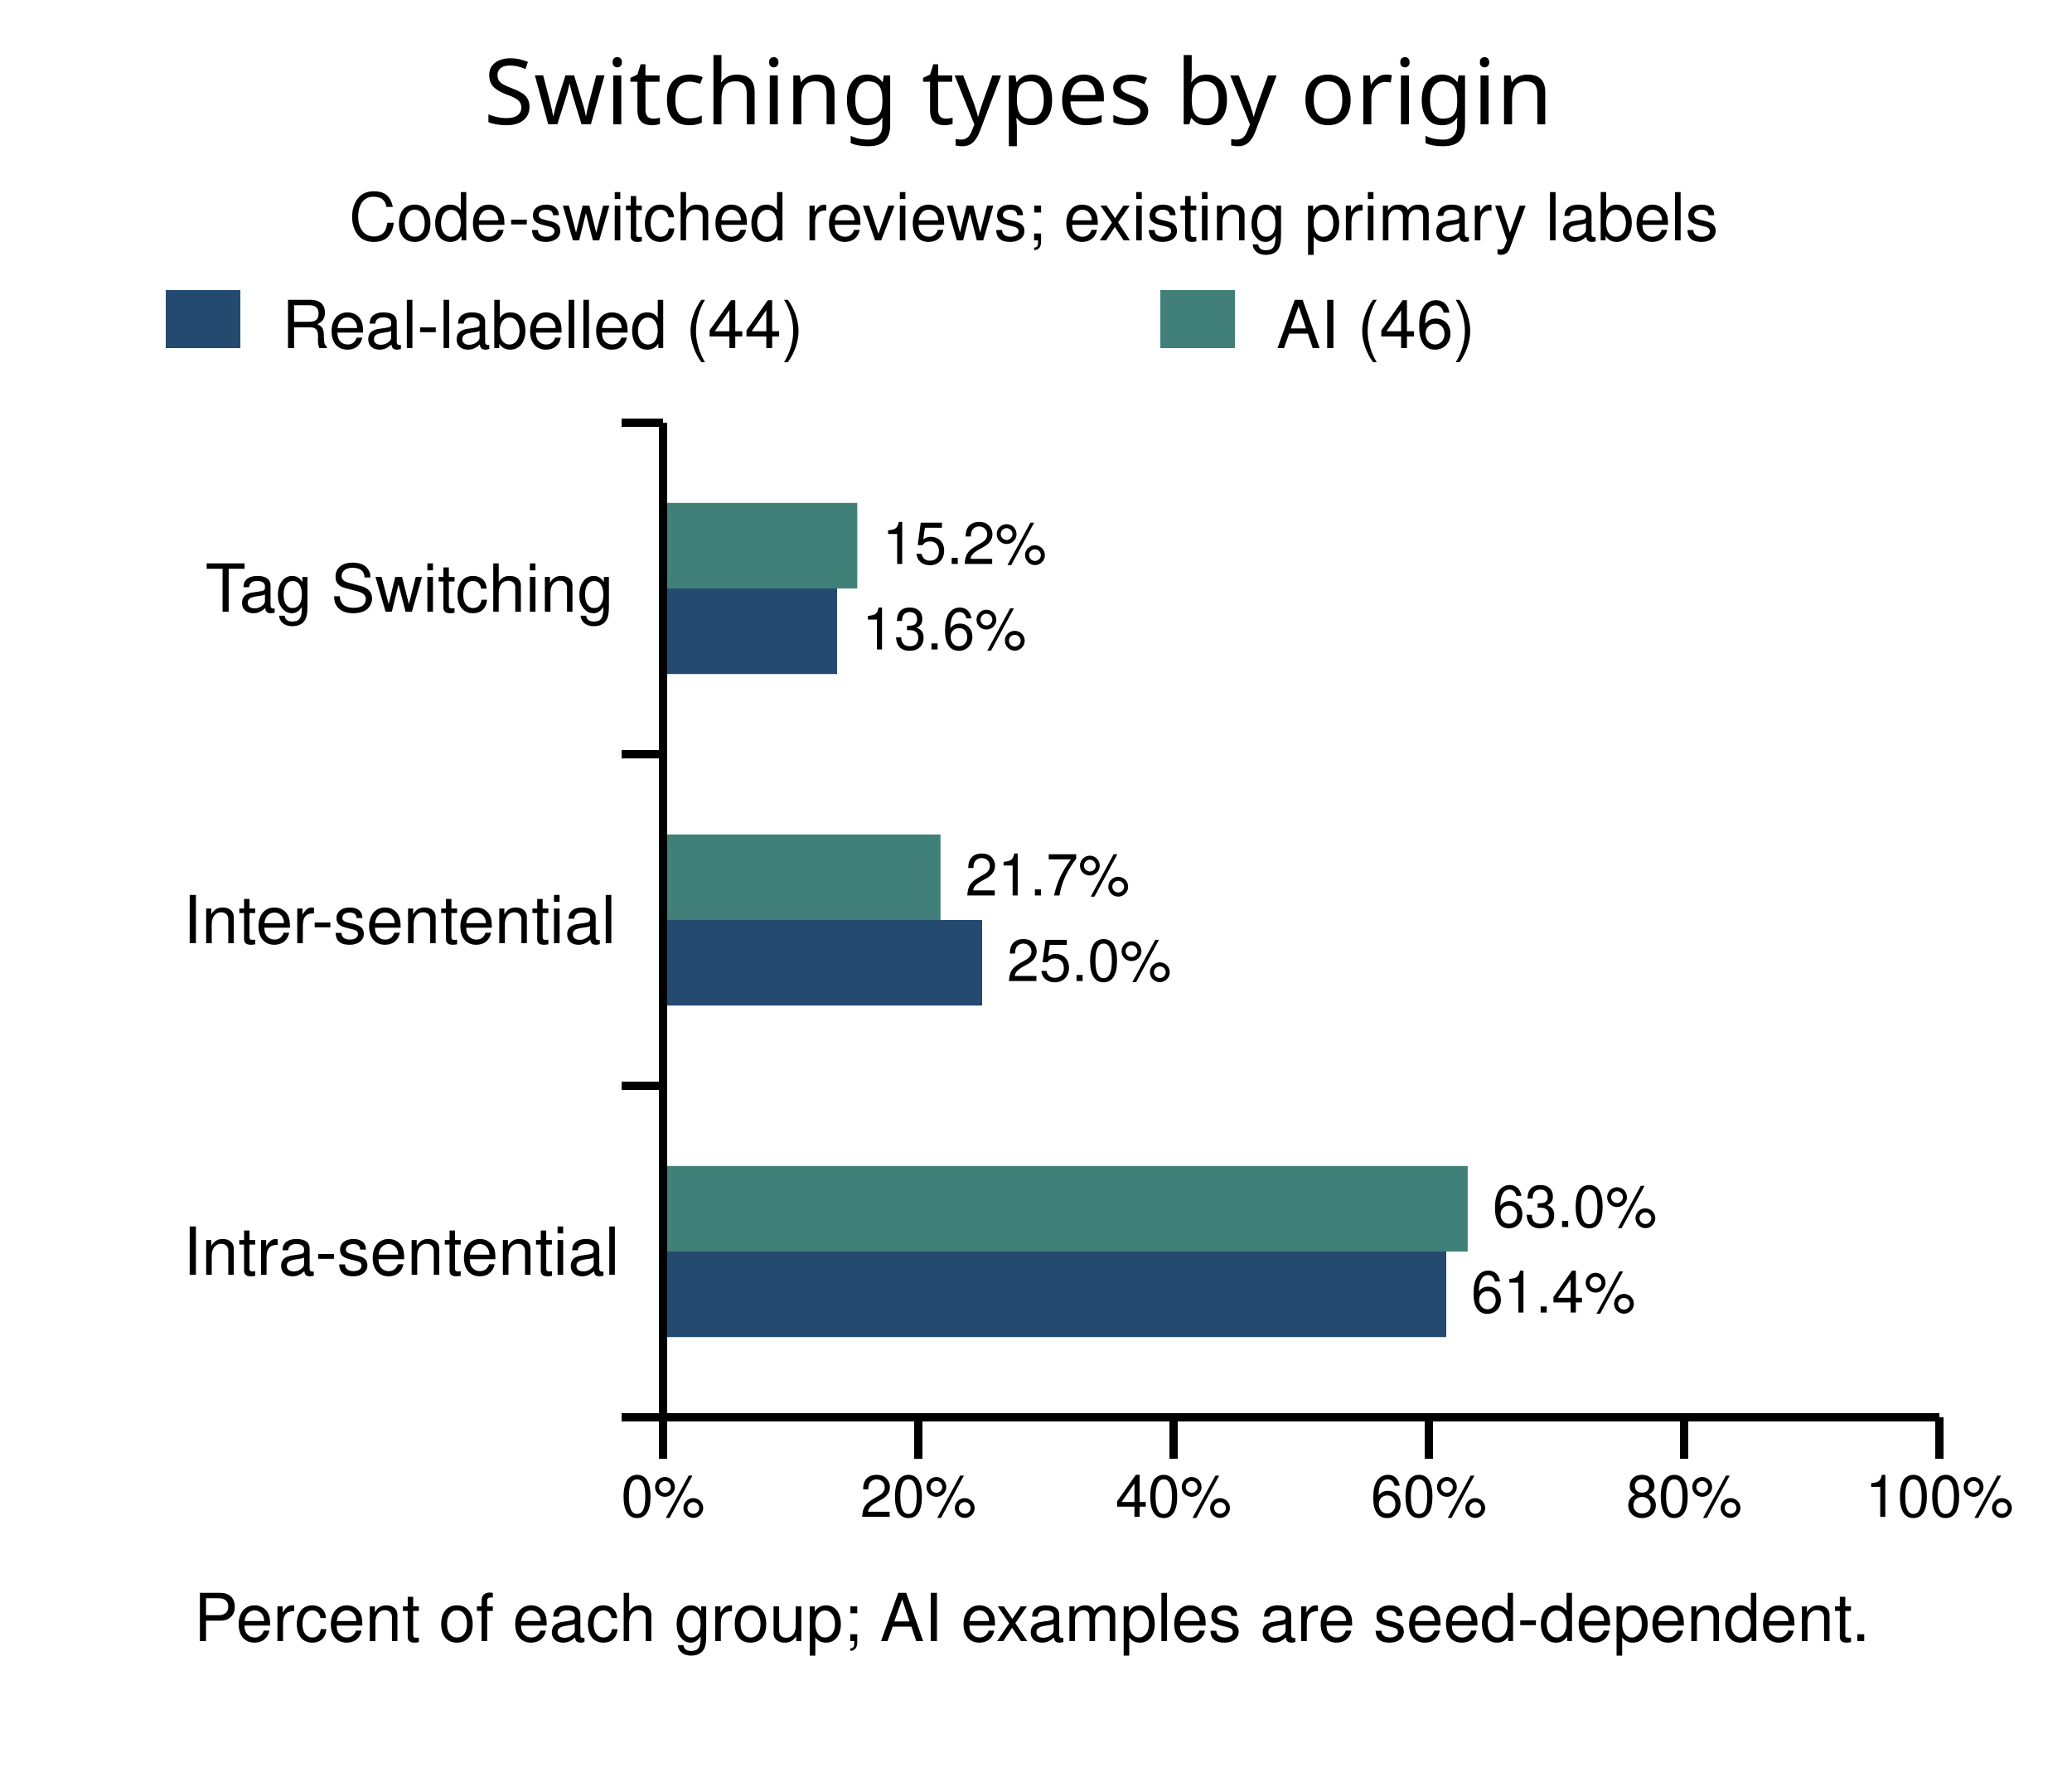
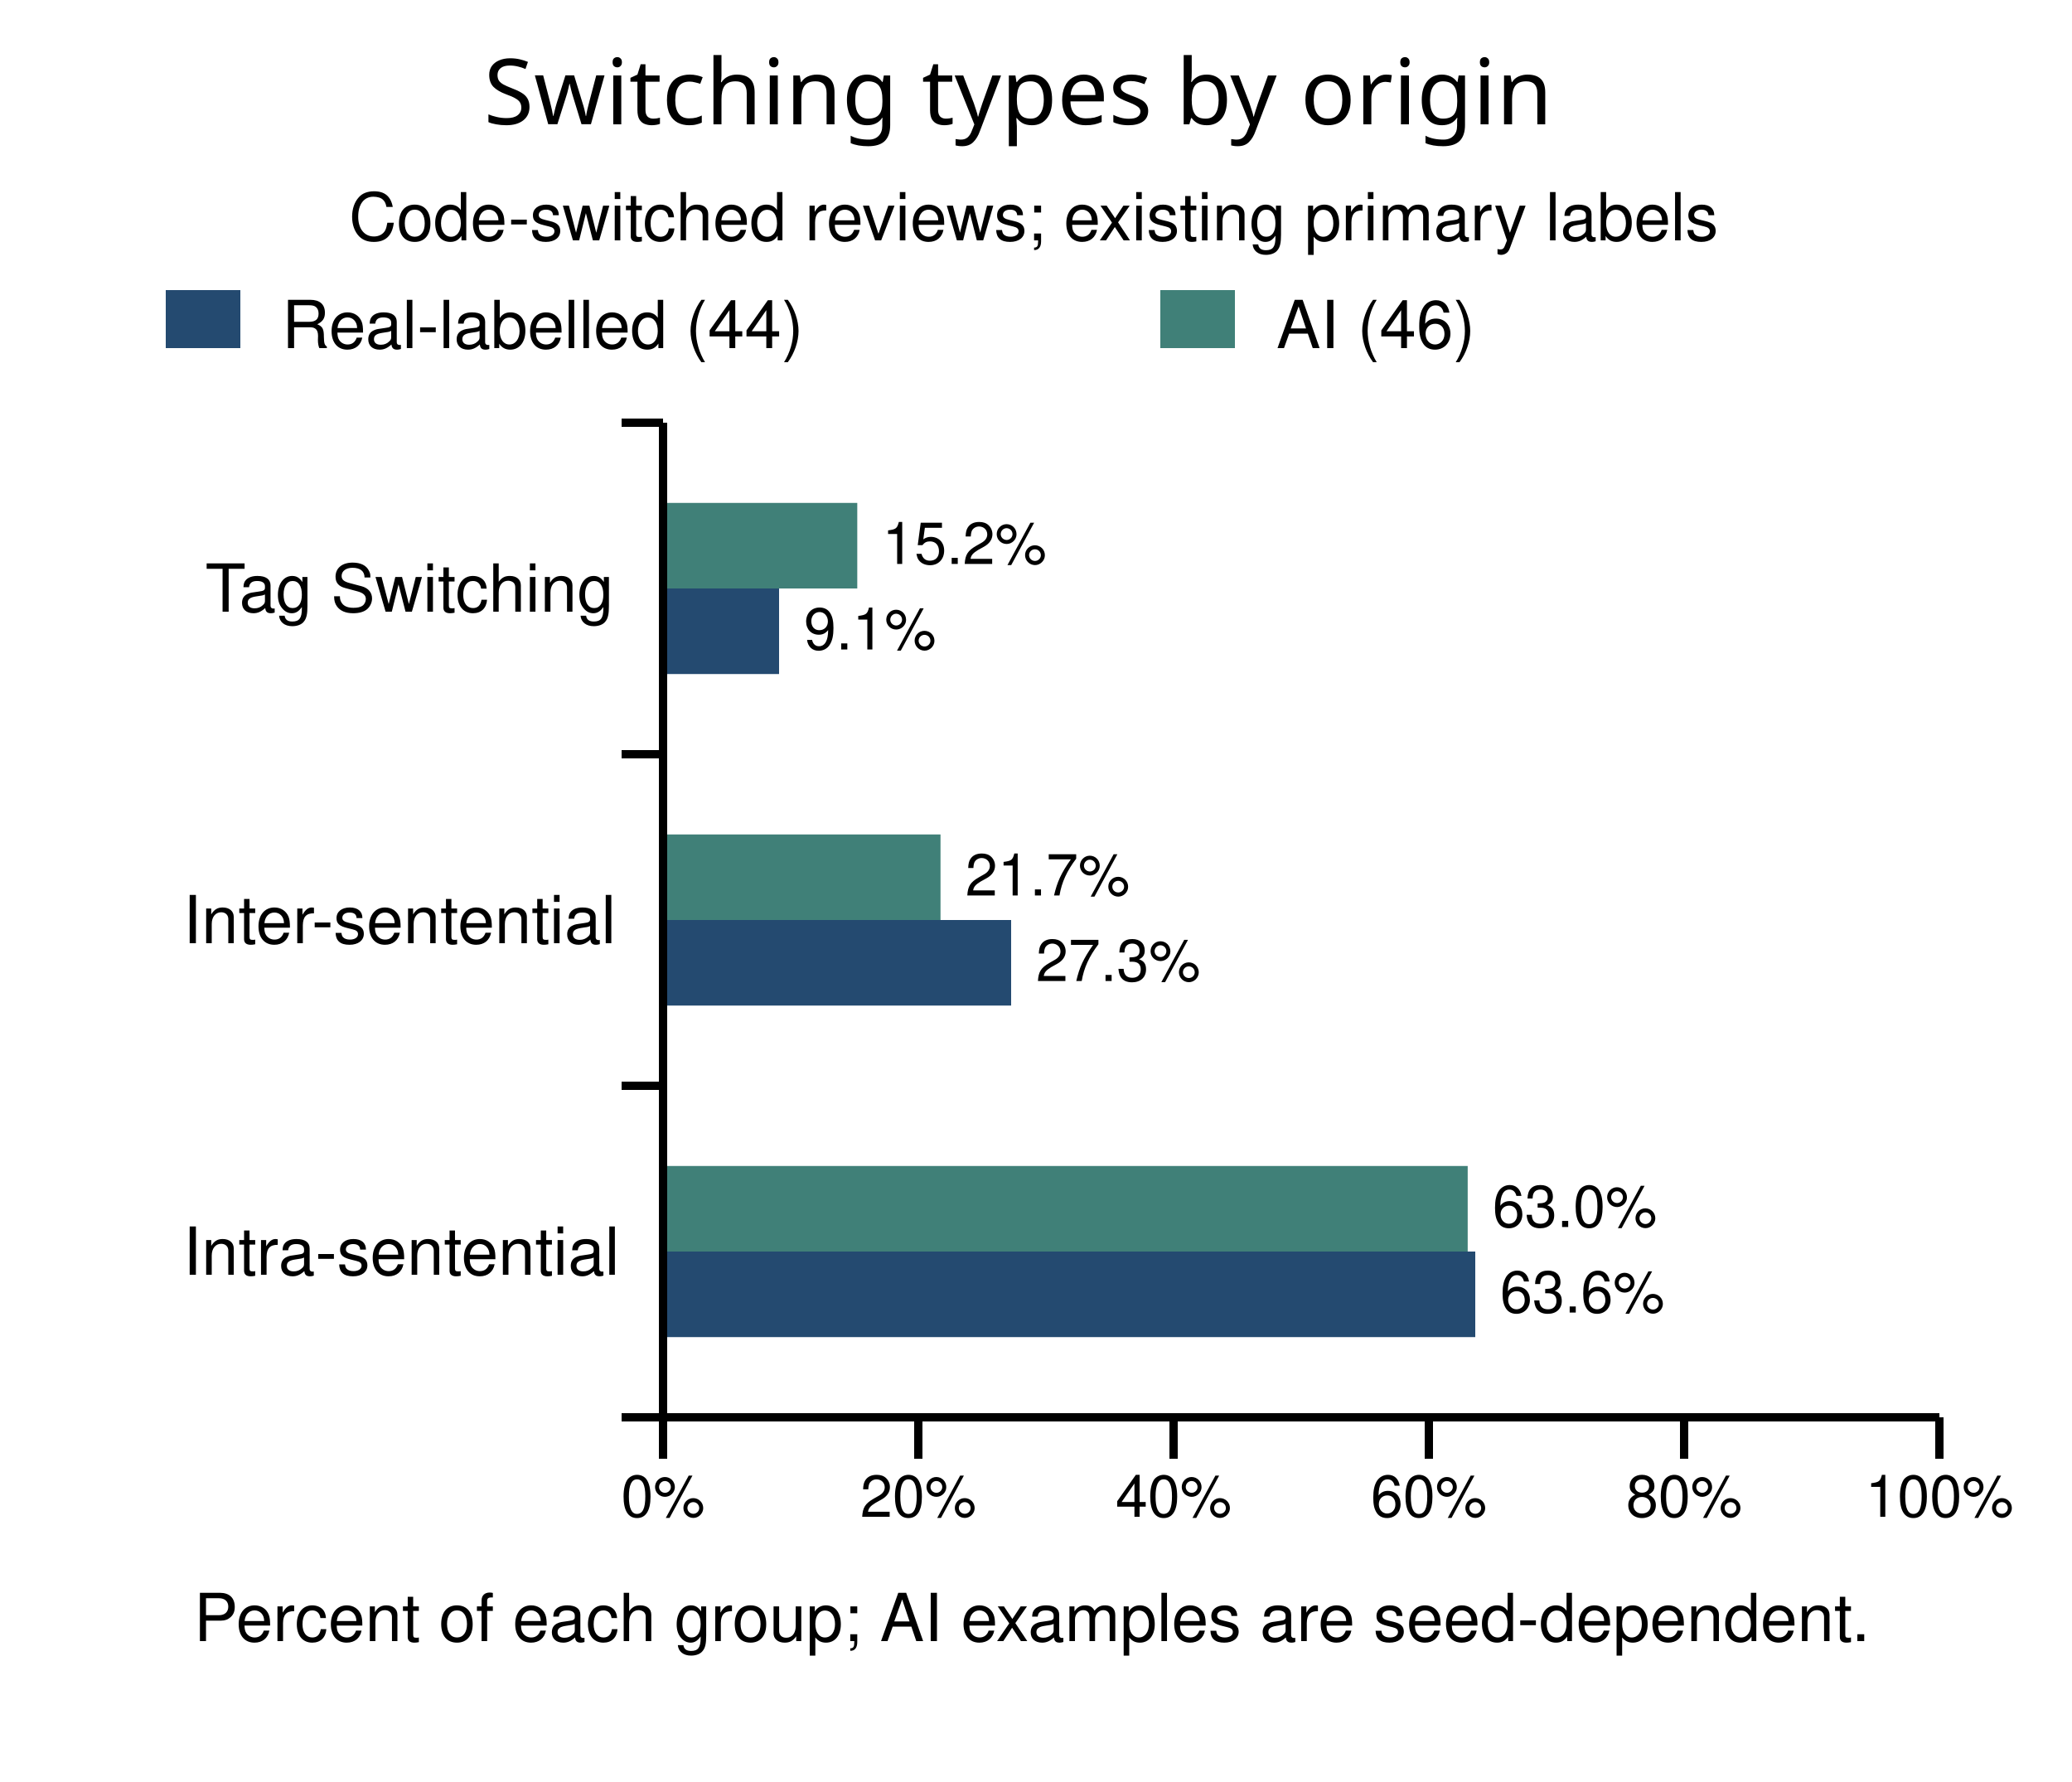
<svg xmlns="http://www.w3.org/2000/svg" width="250" height="215" preserveAspectRatio="xMinYMin meet" viewBox="0 0 250 215" version="1.0" fill-rule="evenodd">
  <clipPath id="clip">
    <rect x="0" y="0" width="250" height="215" />
  </clipPath>
  <g id="group" transform="scale(1,-1) translate(0,-215)" style="clip-path: url(#clip)">
    <g transform="">
      <text x="58.373" y="200" style="font-family: Helvetica-Bold; font-size: 11px;fill: rgb(0%,0%,0%); stroke:none;" transform="translate(0,400) scale(1,-1)">Switching types by origin</text>
      <text x="42.092" y="186" style="font-family: Helvetica; font-size: 8px;fill: rgb(0%,0%,0%); stroke:none;" transform="translate(0,372) scale(1,-1)">Code-switched reviews; existing primary labels</text>
      <g transform="">
        <g transform="">
-           <rect x="80.0" y="53.677" width="94.5" height="10.323" style="stroke: rgb(0%,0%,0%); stroke-linecap: butt; stroke-width: 0; fill: rgb(14%,29%,44%); fill-rule: evenodd;" />
-           <rect x="80.0" y="93.677" width="38.5" height="10.323" style="stroke: rgb(0%,0%,0%); stroke-linecap: butt; stroke-width: 0; fill: rgb(14%,29%,44%); fill-rule: evenodd;" />
-           <rect x="80.0" y="133.677" width="21.0" height="10.323" style="stroke: rgb(0%,0%,0%); stroke-linecap: butt; stroke-width: 0; fill: rgb(14%,29%,44%); fill-rule: evenodd;" />
+           <rect x="80.0" y="53.677" width="98.0" height="10.323" style="stroke: rgb(0%,0%,0%); stroke-linecap: butt; stroke-width: 0; fill: rgb(14%,29%,44%); fill-rule: evenodd;" />
+           <rect x="80.0" y="93.677" width="42.0" height="10.323" style="stroke: rgb(0%,0%,0%); stroke-linecap: butt; stroke-width: 0; fill: rgb(14%,29%,44%); fill-rule: evenodd;" />
+           <rect x="80.0" y="133.677" width="14.0" height="10.323" style="stroke: rgb(0%,0%,0%); stroke-linecap: butt; stroke-width: 0; fill: rgb(14%,29%,44%); fill-rule: evenodd;" />
          <rect x="80.0" y="64.0" width="97.087" height="10.323" style="stroke: rgb(0%,0%,0%); stroke-linecap: butt; stroke-width: 0; fill: rgb(25%,50%,47%); fill-rule: evenodd;" />
          <rect x="80.0" y="104.0" width="33.478" height="10.323" style="stroke: rgb(0%,0%,0%); stroke-linecap: butt; stroke-width: 0; fill: rgb(25%,50%,47%); fill-rule: evenodd;" />
          <rect x="80.0" y="144.0" width="23.435" height="10.323" style="stroke: rgb(0%,0%,0%); stroke-linecap: butt; stroke-width: 0; fill: rgb(25%,50%,47%); fill-rule: evenodd;" />
          <g transform="">
-             <g transform=" matrix(1,0,0,1,177.5,58.83871)">
-               <text x="0.0" y="-2.8" style="font-family: Helvetica; font-size: 7px;fill: rgb(0%,0%,0%); stroke:none;" transform="translate(0,-5) scale(1,-1)">61.4%</text>
+             <g transform=" matrix(1,0,0,1,181,58.83871)">
+               <text x="0.0" y="-2.8" style="font-family: Helvetica; font-size: 7px;fill: rgb(0%,0%,0%); stroke:none;" transform="translate(0,-5) scale(1,-1)">63.6%</text>
            </g>
-             <g transform=" matrix(1,0,0,1,121.5,98.83871)">
-               <text x="0.0" y="-2.8" style="font-family: Helvetica; font-size: 7px;fill: rgb(0%,0%,0%); stroke:none;" transform="translate(0,-5) scale(1,-1)">25.0%</text>
+             <g transform=" matrix(1,0,0,1,125,98.83871)">
+               <text x="0.0" y="-2.8" style="font-family: Helvetica; font-size: 7px;fill: rgb(0%,0%,0%); stroke:none;" transform="translate(0,-5) scale(1,-1)">27.3%</text>
            </g>
-             <g transform=" matrix(1,0,0,1,104,138.8387)">
-               <text x="0.0" y="-2.8" style="font-family: Helvetica; font-size: 7px;fill: rgb(0%,0%,0%); stroke:none;" transform="translate(0,-5) scale(1,-1)">13.6%</text>
+             <g transform=" matrix(1,0,0,1,97,138.8387)">
+               <text x="0.0" y="-2.8" style="font-family: Helvetica; font-size: 7px;fill: rgb(0%,0%,0%); stroke:none;" transform="translate(0,-5) scale(1,-1)">9.1%</text>
            </g>
            <g transform=" matrix(1,0,0,1,180.087,69.16129)">
              <text x="0.0" y="-2.8" style="font-family: Helvetica; font-size: 7px;fill: rgb(0%,0%,0%); stroke:none;" transform="translate(0,-5) scale(1,-1)">63.0%</text>
            </g>
            <g transform=" matrix(1,0,0,1,116.4783,109.1613)">
              <text x="0.0" y="-2.8" style="font-family: Helvetica; font-size: 7px;fill: rgb(0%,0%,0%); stroke:none;" transform="translate(0,-5) scale(1,-1)">21.7%</text>
            </g>
            <g transform=" matrix(1,0,0,1,106.4348,149.1613)">
              <text x="0.0" y="-2.8" style="font-family: Helvetica; font-size: 7px;fill: rgb(0%,0%,0%); stroke:none;" transform="translate(0,-5) scale(1,-1)">15.2%</text>
            </g>
          </g>
        </g>
        <g transform="">
          <g transform="">
            <path d="M 80,44 L 80,164 Z" style="stroke: rgb(0%,0%,0%); stroke-linecap: butt; stroke-width: 1;" />
          </g>
          <g transform="">
            <path d="M 80,44 L 75,44 Z" style="stroke: rgb(0%,0%,0%); stroke-linecap: butt; stroke-width: 1;" />
            <path d="M 80,84 L 75,84 Z" style="stroke: rgb(0%,0%,0%); stroke-linecap: butt; stroke-width: 1;" />
            <path d="M 80,124 L 75,124 Z" style="stroke: rgb(0%,0%,0%); stroke-linecap: butt; stroke-width: 1;" />
            <path d="M 80,164 L 75,164 Z" style="stroke: rgb(0%,0%,0%); stroke-linecap: butt; stroke-width: 1;" />
          </g>
          <g transform="">
            <g transform=" matrix(1,0,0,1,75,64)">
              <text x="-52.912" y="-3.2" style="font-family: Helvetica; font-size: 8px;fill: rgb(0%,0%,0%); stroke:none;" transform="translate(0,-6) scale(1,-1)">Intra-sentential</text>
            </g>
            <g transform=" matrix(1,0,0,1,75,104)">
              <text x="-52.912" y="-3.2" style="font-family: Helvetica; font-size: 8px;fill: rgb(0%,0%,0%); stroke:none;" transform="translate(0,-6) scale(1,-1)">Inter-sentential</text>
            </g>
            <g transform=" matrix(1,0,0,1,75,144)">
              <text x="-50.24" y="-3.2" style="font-family: Helvetica; font-size: 8px;fill: rgb(0%,0%,0%); stroke:none;" transform="translate(0,-6) scale(1,-1)">Tag Switching</text>
            </g>
          </g>
        </g>
        <g transform="">
          <g transform="">
            <path d="M 80,44 L 234,44 Z" style="stroke: rgb(0%,0%,0%); stroke-linecap: butt; stroke-width: 1;" />
          </g>
          <g transform="">
            <path d="M 80,44 L 80,39 Z" style="stroke: rgb(0%,0%,0%); stroke-linecap: butt; stroke-width: 1;" />
            <path d="M 110.8,44 L 110.8,39 Z" style="stroke: rgb(0%,0%,0%); stroke-linecap: butt; stroke-width: 1;" />
            <path d="M 141.6,44 L 141.6,39 Z" style="stroke: rgb(0%,0%,0%); stroke-linecap: butt; stroke-width: 1;" />
            <path d="M 172.4,44 L 172.4,39 Z" style="stroke: rgb(0%,0%,0%); stroke-linecap: butt; stroke-width: 1;" />
            <path d="M 203.2,44 L 203.2,39 Z" style="stroke: rgb(0%,0%,0%); stroke-linecap: butt; stroke-width: 1;" />
            <path d="M 234,44 L 234,39 Z" style="stroke: rgb(0%,0%,0%); stroke-linecap: butt; stroke-width: 1;" />
          </g>
          <g transform="">
            <g transform=" matrix(1,0,0,1,80,39)">
              <text x="-5.058" y="-7" style="font-family: Helvetica; font-size: 7px;fill: rgb(0%,0%,0%); stroke:none;" transform="translate(0,-14) scale(1,-1)">0%</text>
            </g>
            <g transform=" matrix(1,0,0,1,110.8,39)">
              <text x="-7.003" y="-7" style="font-family: Helvetica; font-size: 7px;fill: rgb(0%,0%,0%); stroke:none;" transform="translate(0,-14) scale(1,-1)">20%</text>
            </g>
            <g transform=" matrix(1,0,0,1,141.6,39)">
              <text x="-7.003" y="-7" style="font-family: Helvetica; font-size: 7px;fill: rgb(0%,0%,0%); stroke:none;" transform="translate(0,-14) scale(1,-1)">40%</text>
            </g>
            <g transform=" matrix(1,0,0,1,172.4,39)">
              <text x="-7.003" y="-7" style="font-family: Helvetica; font-size: 7px;fill: rgb(0%,0%,0%); stroke:none;" transform="translate(0,-14) scale(1,-1)">60%</text>
            </g>
            <g transform=" matrix(1,0,0,1,203.2,39)">
              <text x="-7.003" y="-7" style="font-family: Helvetica; font-size: 7px;fill: rgb(0%,0%,0%); stroke:none;" transform="translate(0,-14) scale(1,-1)">80%</text>
            </g>
            <g transform=" matrix(1,0,0,1,234,39)">
              <text x="-8.95" y="-7" style="font-family: Helvetica; font-size: 7px;fill: rgb(0%,0%,0%); stroke:none;" transform="translate(0,-14) scale(1,-1)">100%</text>
            </g>
          </g>
        </g>
      </g>
      <rect x="20" y="173" width="9" height="7" style="stroke: none; stroke-linecap: butt; stroke-width: 1; fill: rgb(14%,29%,44%); fill-rule: evenodd;" />
      <text x="34" y="173" style="font-family: Helvetica; font-size: 8px;fill: rgb(0%,0%,0%); stroke:none;" transform="translate(0,346) scale(1,-1)">Real-labelled (44)</text>
      <rect x="140" y="173" width="9" height="7" style="stroke: none; stroke-linecap: butt; stroke-width: 1; fill: rgb(25%,50%,47%); fill-rule: evenodd;" />
      <text x="154" y="173" style="font-family: Helvetica; font-size: 8px;fill: rgb(0%,0%,0%); stroke:none;" transform="translate(0,346) scale(1,-1)">AI (46)</text>
      <text x="23.388" y="17" style="font-family: Helvetica; font-size: 8px;fill: rgb(0%,0%,0%); stroke:none;" transform="translate(0,34) scale(1,-1)">Percent of each group; AI examples are seed-dependent.</text>
    </g>
  </g>
</svg>
